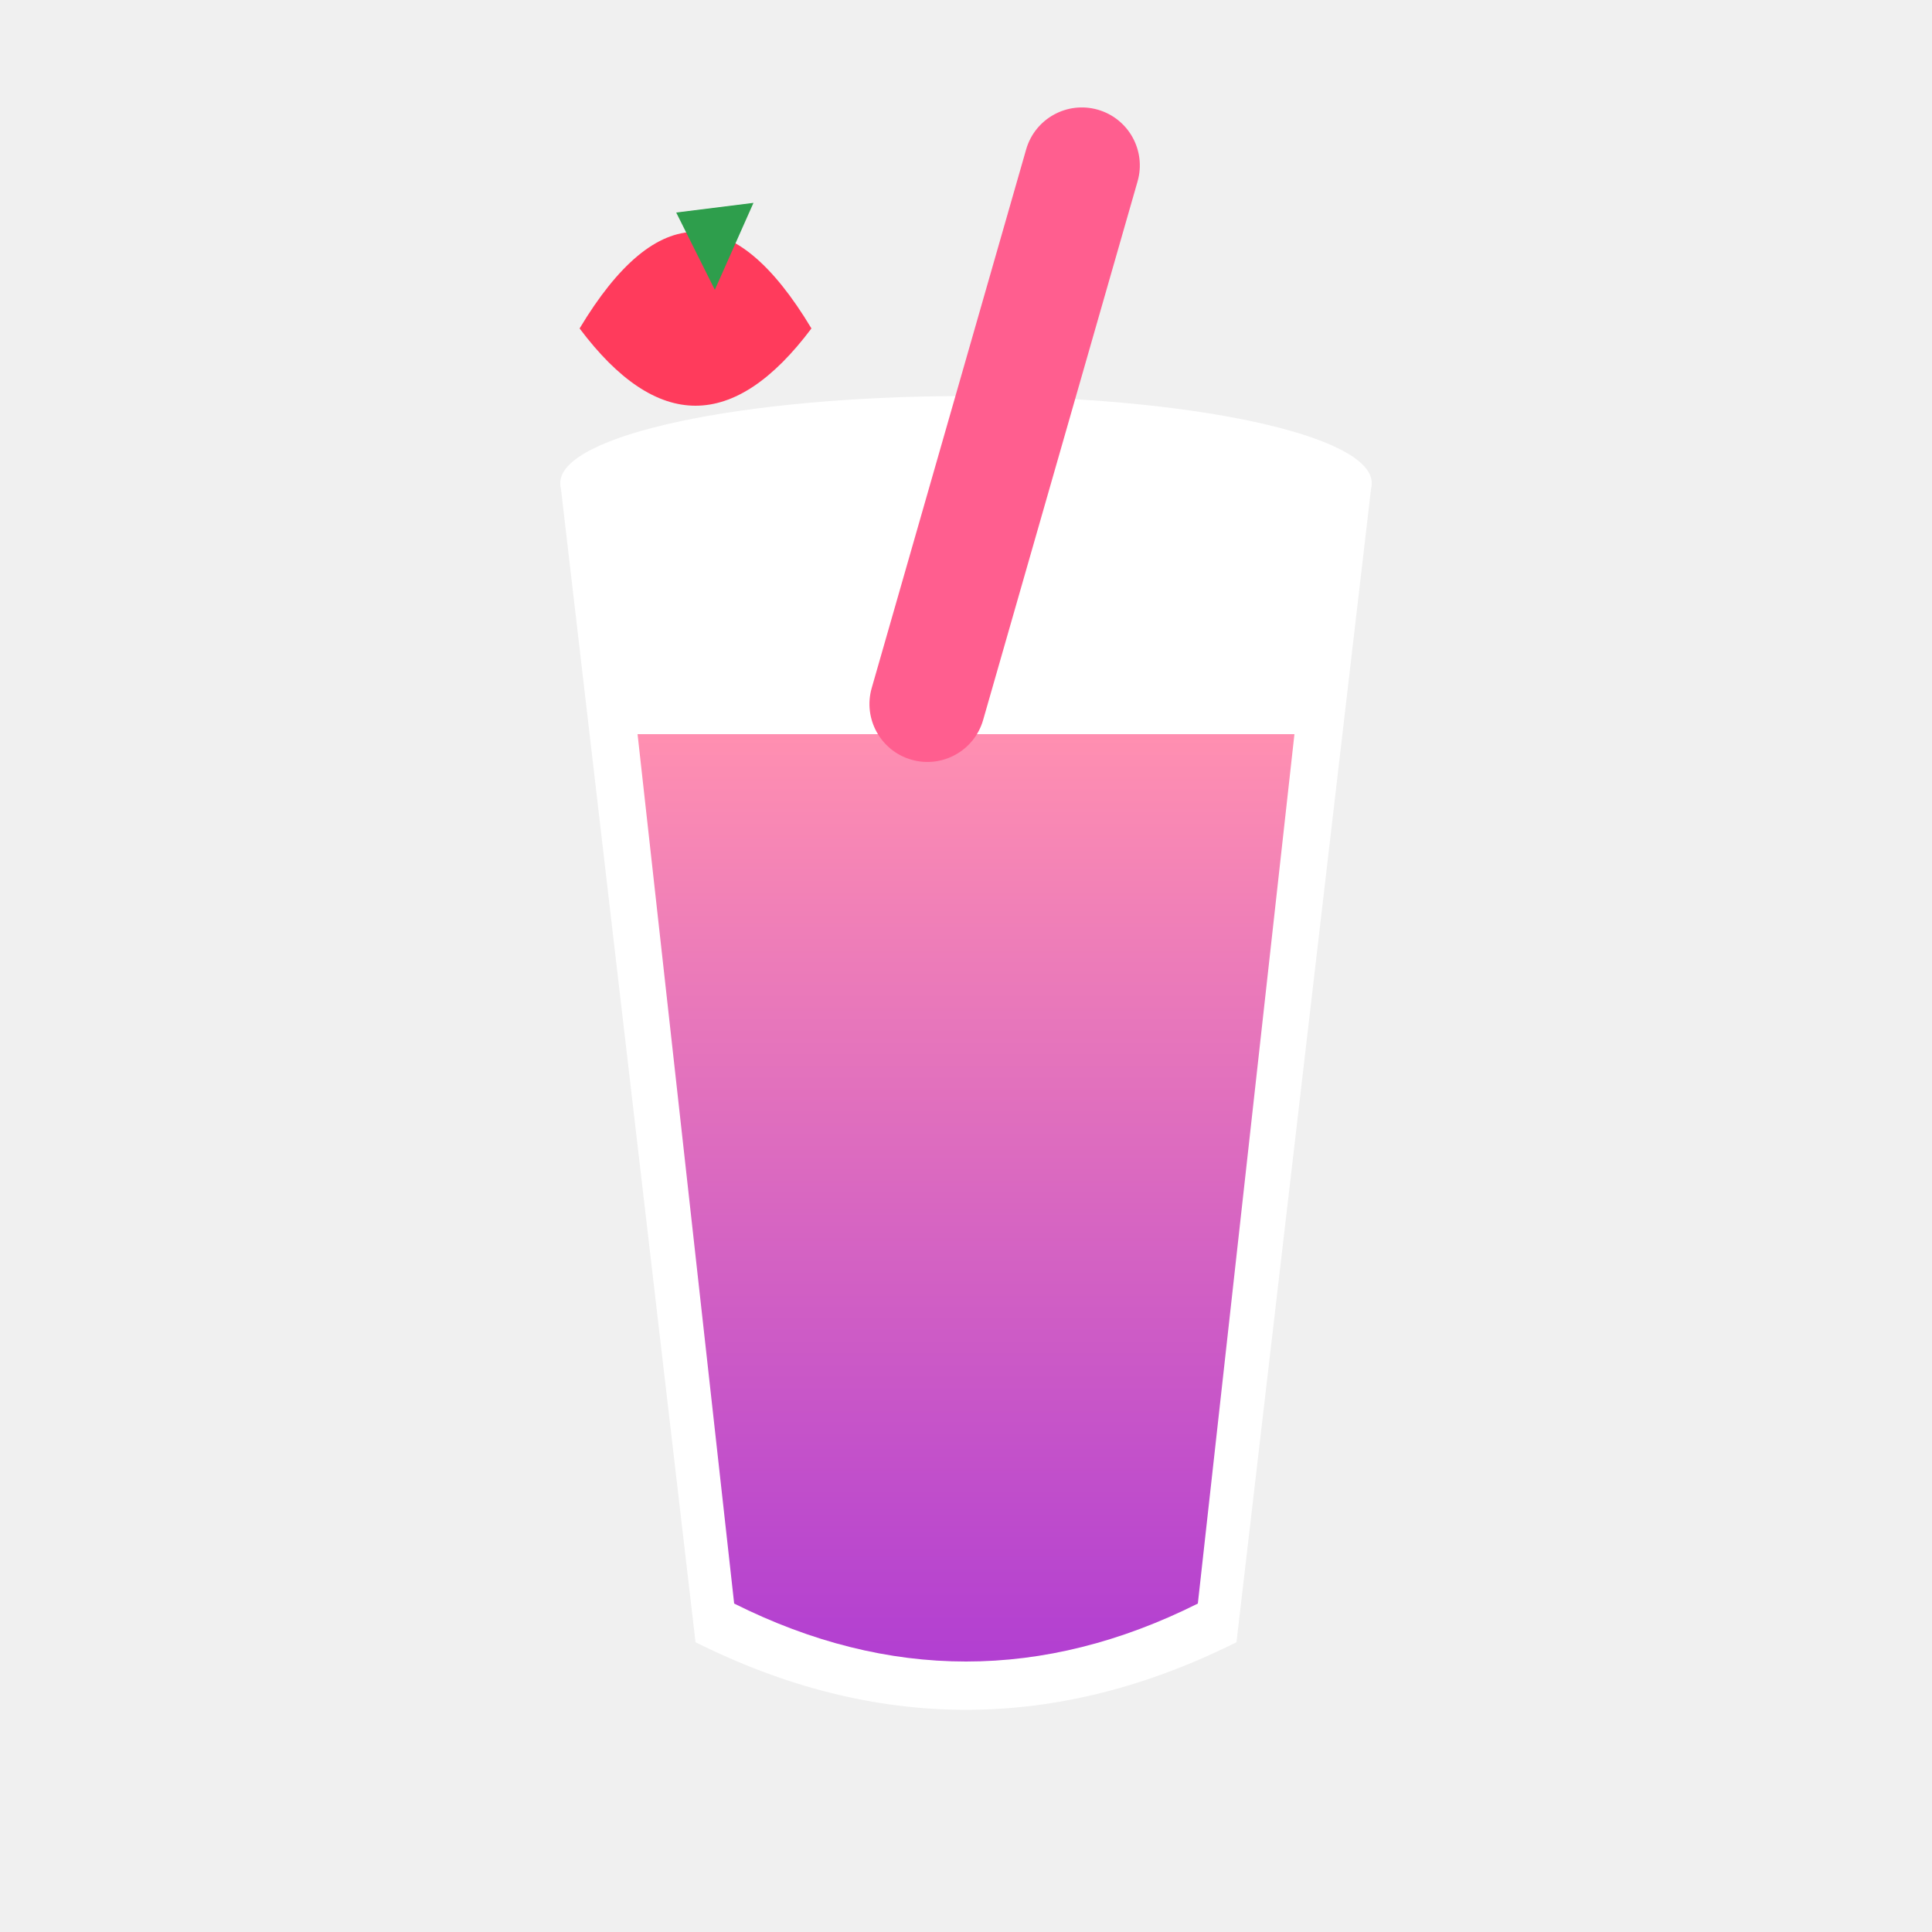
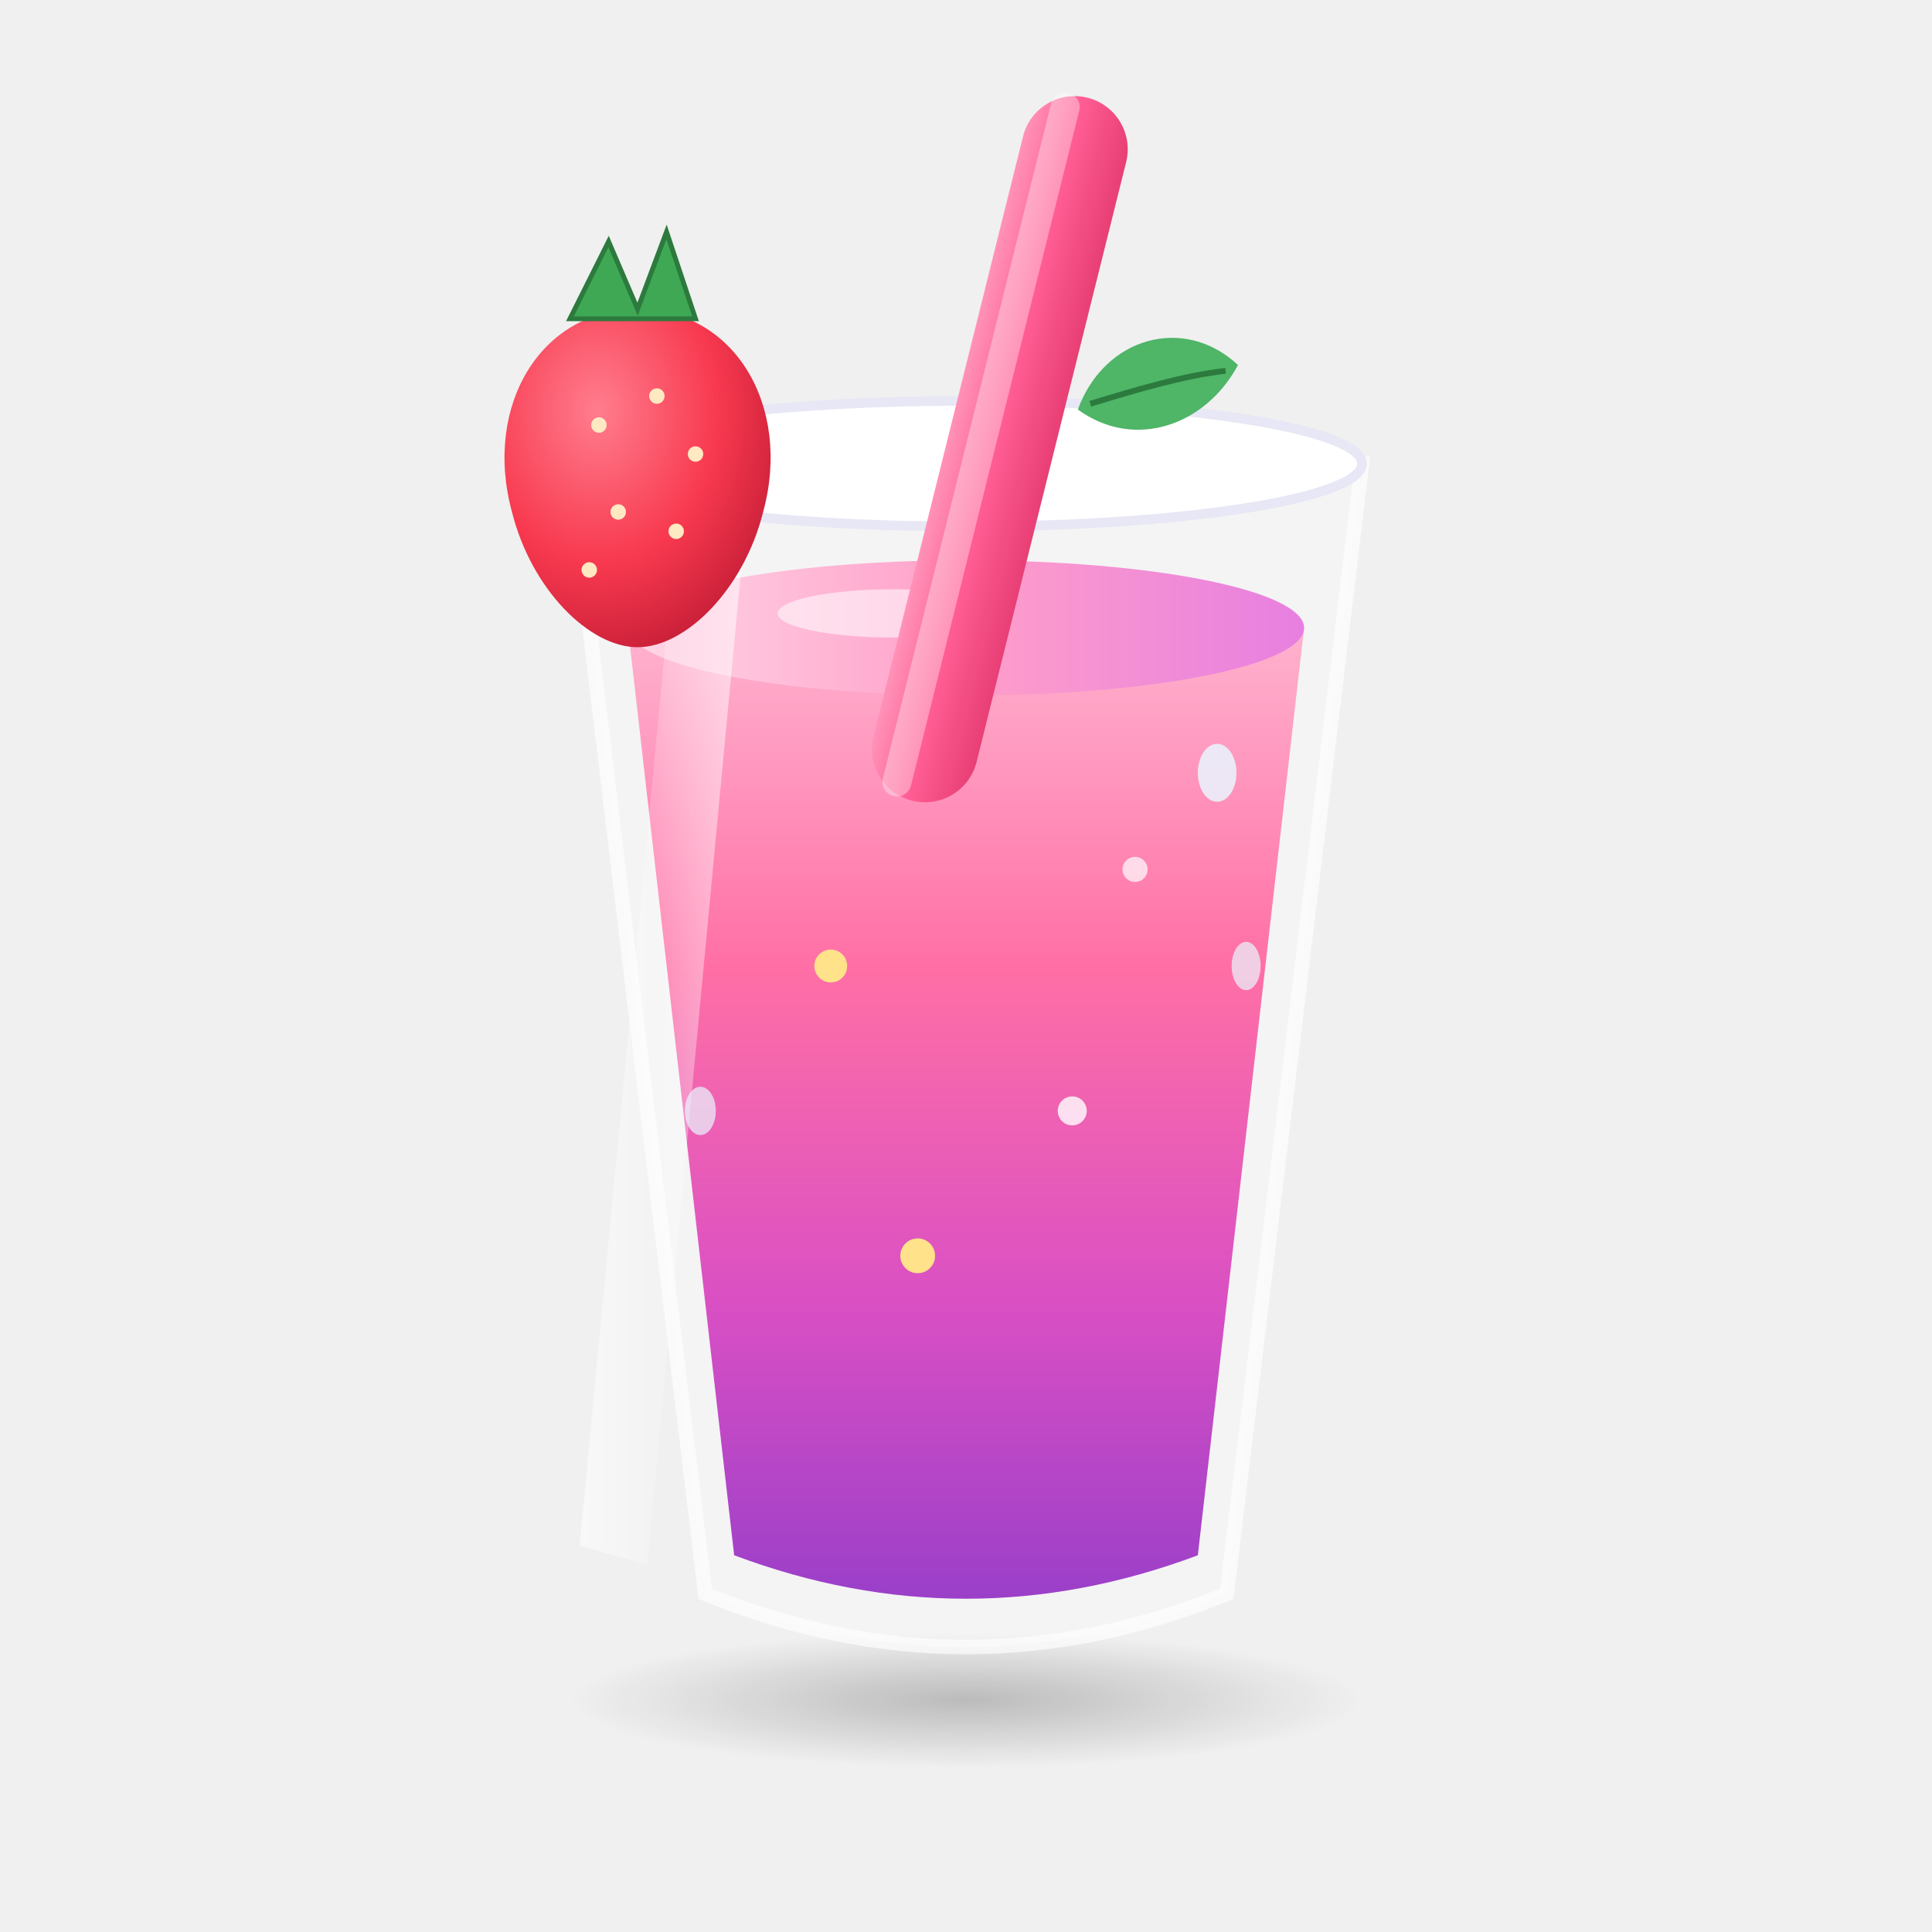
- <svg xmlns="http://www.w3.org/2000/svg" width="200" height="200" viewBox="0 0 200 200">
+ <svg xmlns="http://www.w3.org/2000/svg" width="400" height="400" viewBox="0 0 400 400">
  <defs>
-     <linearGradient id="smoothieLiquid" x1="0" y1="0" x2="0" y2="1">
-       <stop offset="0%" stop-color="#ff8fb1" />
-       <stop offset="100%" stop-color="#b23fd1" />
+     <linearGradient id="liquid" x1="0" y1="0" x2="0" y2="1">
+       <stop offset="0%" stop-color="#ffb3cf" />
+       <stop offset="35%" stop-color="#ff6fa5" />
+       <stop offset="70%" stop-color="#d94fc4" />
+       <stop offset="100%" stop-color="#9a3fc9" />
    </linearGradient>
+     <linearGradient id="liquidTop" x1="0" y1="0" x2="1" y2="0">
+       <stop offset="0%" stop-color="#ffd6e6" />
+       <stop offset="50%" stop-color="#ff9fc9" />
+       <stop offset="100%" stop-color="#e77fe0" />
+     </linearGradient>
+     <linearGradient id="glass" x1="0" y1="0" x2="1" y2="0">
+       <stop offset="0%" stop-color="#ffffff" stop-opacity="0.55" />
+       <stop offset="45%" stop-color="#ffffff" stop-opacity="0.18" />
+       <stop offset="100%" stop-color="#ffffff" stop-opacity="0.55" />
+     </linearGradient>
+     <linearGradient id="straw" x1="0" y1="0" x2="1" y2="0">
+       <stop offset="0%" stop-color="#ff92b8" />
+       <stop offset="45%" stop-color="#ff5e94" />
+       <stop offset="100%" stop-color="#e83f75" />
+     </linearGradient>
+     <radialGradient id="shadow" cx="50%" cy="50%" r="50%">
+       <stop offset="0%" stop-color="#000000" stop-opacity="0.22" />
+       <stop offset="100%" stop-color="#000000" stop-opacity="0" />
+     </radialGradient>
+     <radialGradient id="strawberrySkin" cx="35%" cy="30%" r="75%">
+       <stop offset="0%" stop-color="#ff7d8e" />
+       <stop offset="60%" stop-color="#f8394f" />
+       <stop offset="100%" stop-color="#c81f38" />
+     </radialGradient>
  </defs>
-   <path d="M58 50 H142 L128 170 Q100 184 72 170 Z" fill="#ffffff" />
-   <path d="M66 76 H134 L124 166 Q100 178 76 166 Z" fill="url(#smoothieLiquid)" />
-   <ellipse cx="100" cy="50" rx="42" ry="9" fill="#ffffff" />
-   <rect x="98" y="10" width="12" height="70" rx="6" fill="#ff5e8f" transform="rotate(16 104 45)" />
-   <path d="M60 34 Q72 14 84 34 Q72 50 60 34 Z" fill="#ff3b5c" />
-   <path d="M70 22 L74 30 L78 21" fill="#2e9e4c" />
+   <ellipse cx="200" cy="352" rx="82" ry="14" fill="url(#shadow)" />
+   <path d="M118 96 H282 L254 330 Q200 352 146 330 Z" fill="#ffffff" fill-opacity="0.28" stroke="#ffffff" stroke-opacity="0.65" stroke-width="3" />
+   <path d="M130 130 H270 L248 322 Q200 340 152 322 Z" fill="url(#liquid)" />
+   <ellipse cx="200" cy="130" rx="70" ry="14" fill="url(#liquidTop)" />
+   <ellipse cx="185" cy="127" rx="24" ry="5" fill="#ffffff" opacity="0.55" />
+   <path d="M140 110 L120 320 L134 324 L154 112 Z" fill="url(#glass)" />
+   <ellipse cx="200" cy="96" rx="82" ry="13" fill="#ffffff" />
+   <ellipse cx="200" cy="96" rx="82" ry="13" fill="none" stroke="#e7e7f5" stroke-width="2" />
+   <circle cx="172" cy="200" r="3.4" fill="#ffe28a" />
+   <circle cx="222" cy="230" r="3" fill="#ffffff" opacity="0.8" />
+   <circle cx="190" cy="260" r="3.6" fill="#ffe28a" />
+   <circle cx="235" cy="180" r="2.6" fill="#ffffff" opacity="0.7" />
+   <ellipse cx="252" cy="160" rx="4" ry="6" fill="#eaf6ff" opacity="0.85" />
+   <ellipse cx="258" cy="200" rx="3" ry="5" fill="#eaf6ff" opacity="0.7" />
+   <ellipse cx="145" cy="230" rx="3.2" ry="5" fill="#eaf6ff" opacity="0.7" />
+   <rect x="196" y="18" width="22" height="150" rx="11" fill="url(#straw)" transform="rotate(14 207 93)" />
+   <rect x="200" y="18" width="6" height="150" rx="3" fill="#ffffff" opacity="0.35" transform="rotate(14 207 93)" />
+   <g transform="translate(112 58)">
+     <path d="M20 6 C40 6 52 26 46 48 C42 64 30 76 20 76 C10 76 -2 64 -6 48 C-12 26 0 6 20 6 Z" fill="url(#strawberrySkin)" />
+     <circle cx="12" cy="30" r="1.6" fill="#ffe9c2" />
+     <circle cx="24" cy="24" r="1.6" fill="#ffe9c2" />
+     <circle cx="32" cy="36" r="1.6" fill="#ffe9c2" />
+     <circle cx="16" cy="48" r="1.6" fill="#ffe9c2" />
+     <circle cx="28" cy="52" r="1.6" fill="#ffe9c2" />
+     <circle cx="10" cy="60" r="1.6" fill="#ffe9c2" />
+     <path d="M6 8 L14 -8 L20 6 L26 -10 L32 8 Z" fill="#3fa855" />
+     <path d="M6 8 L14 -8 L20 6 L26 -10 L32 8 Z" fill="none" stroke="#2c7a3d" stroke-width="1" />
+   </g>
+   <g transform="translate(230 66) rotate(20)">
+     <path d="M0 20 C0 4 14 -6 28 0 C26 14 14 24 0 20 Z" fill="#4fb567" />
+     <path d="M2 18 C10 12 18 6 26 2" stroke="#2c7a3d" stroke-width="1.2" fill="none" />
+   </g>
</svg>
